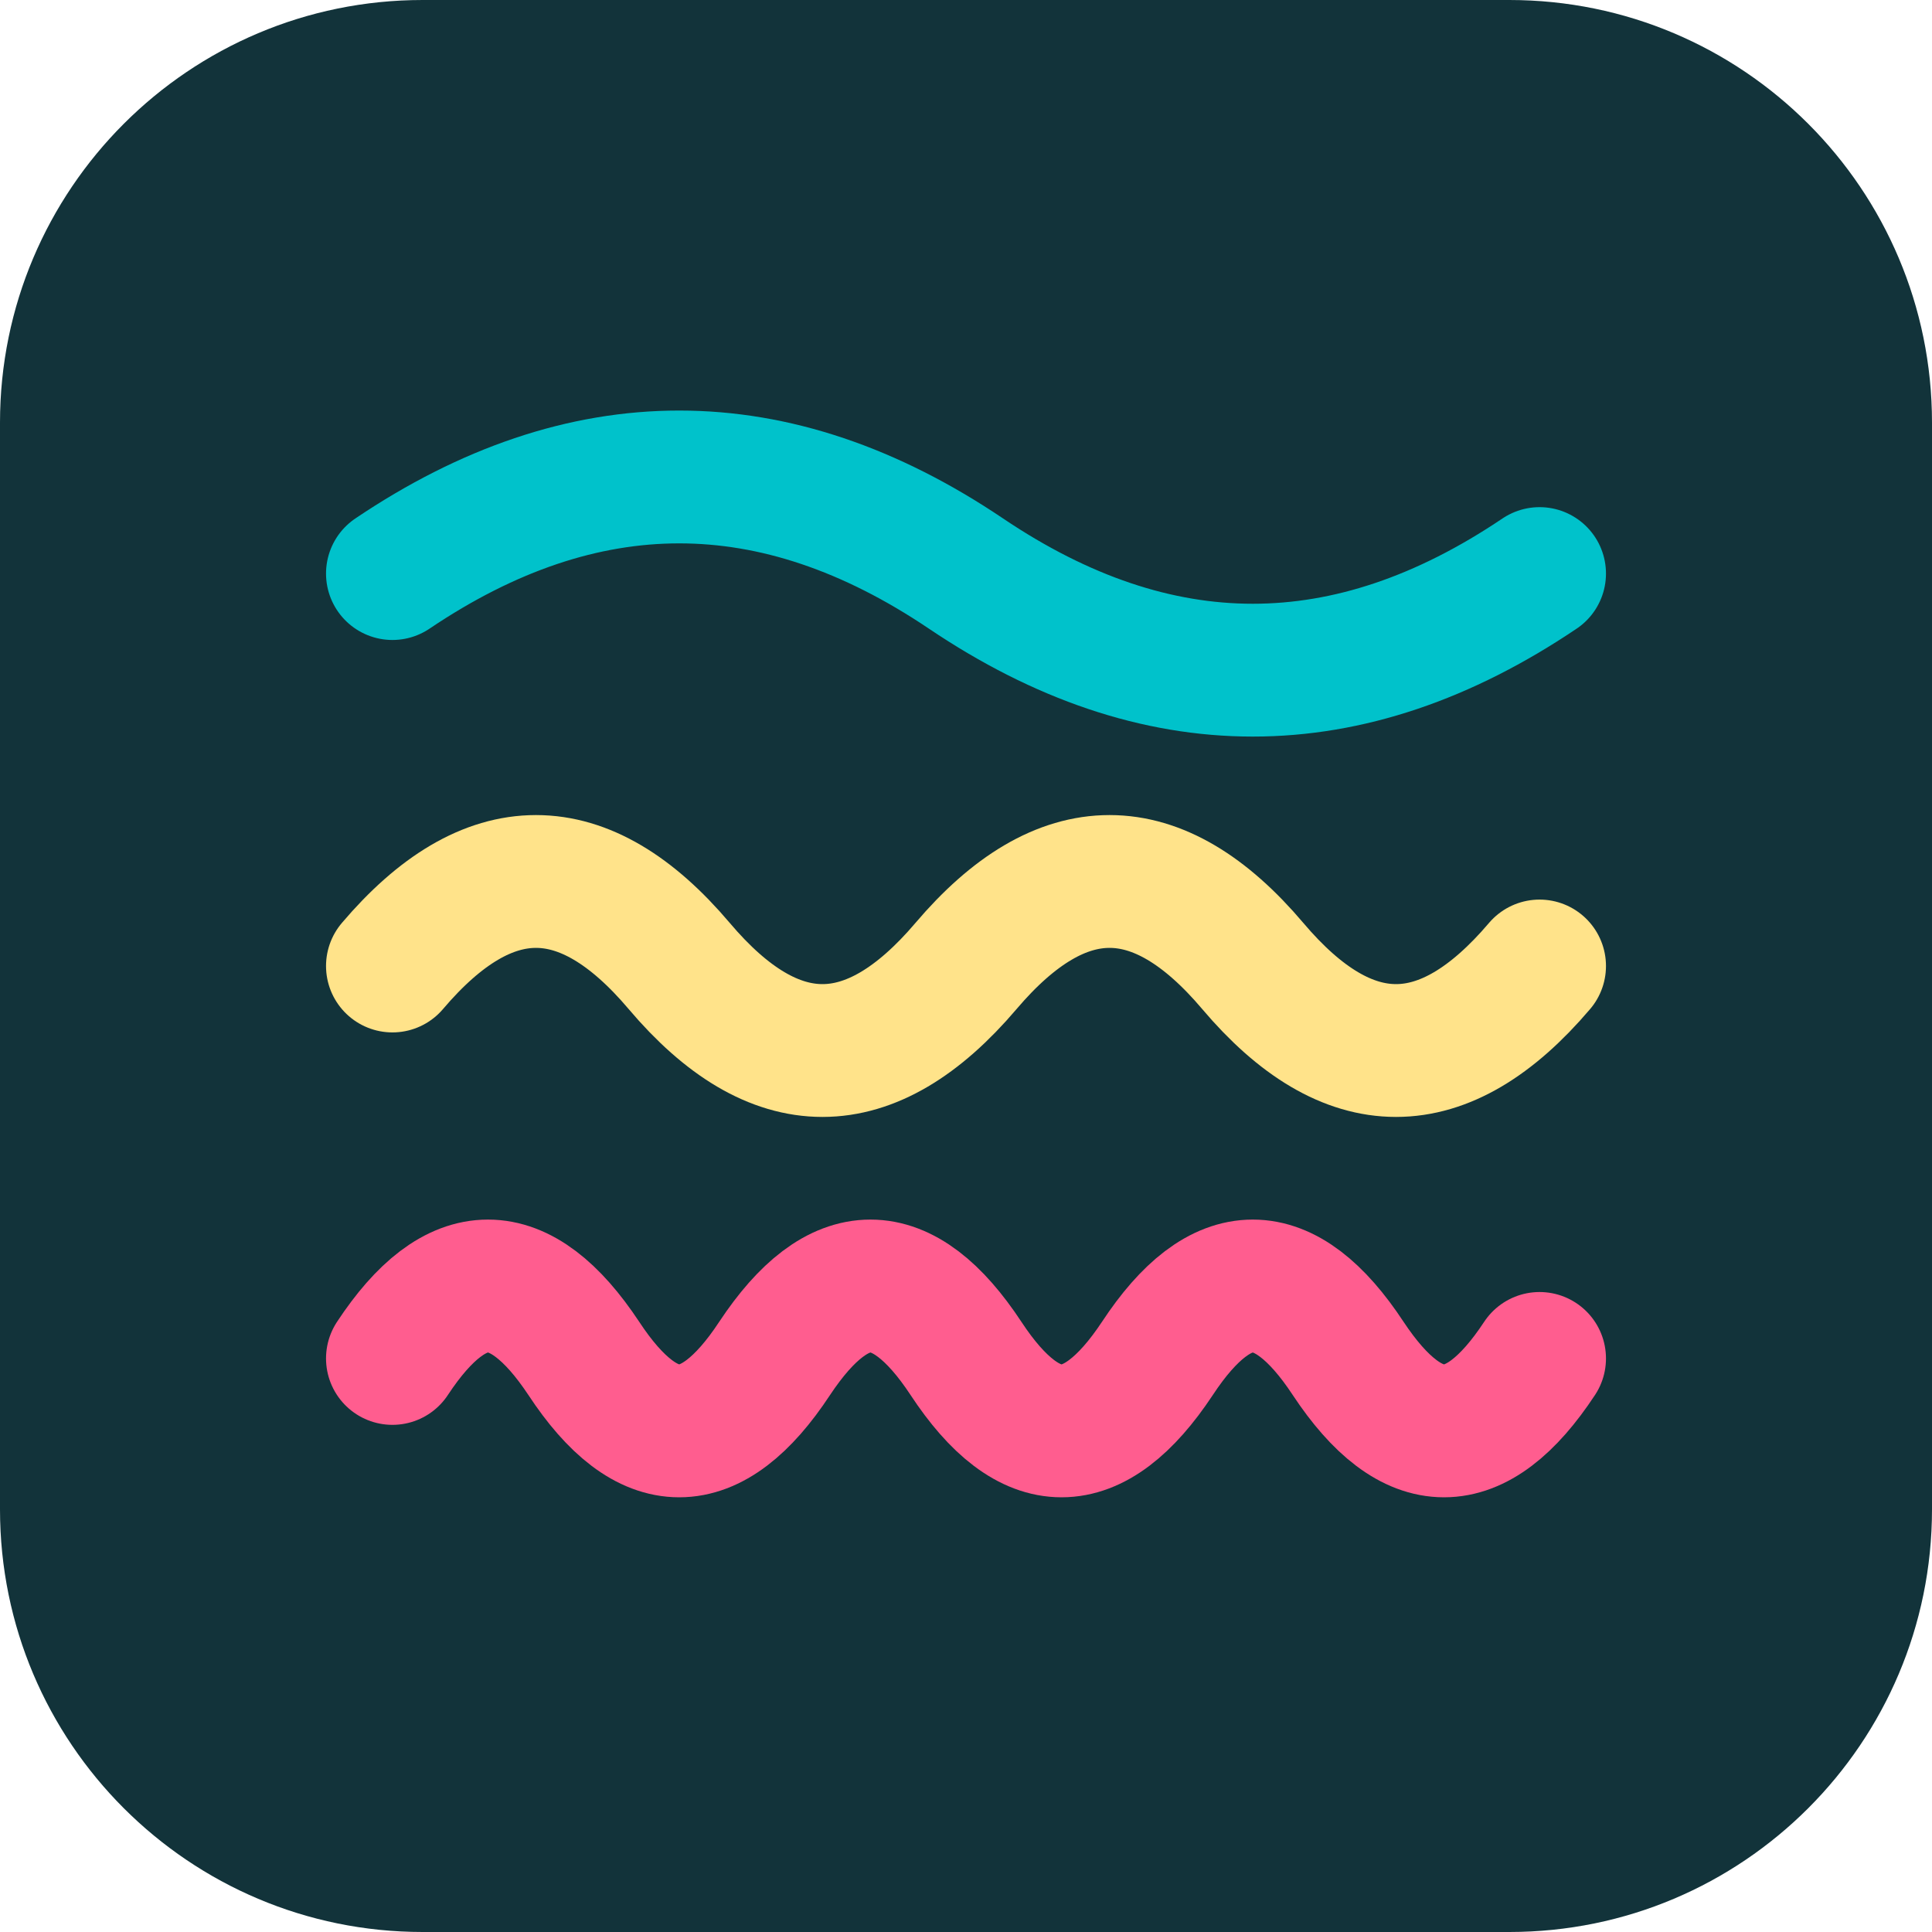
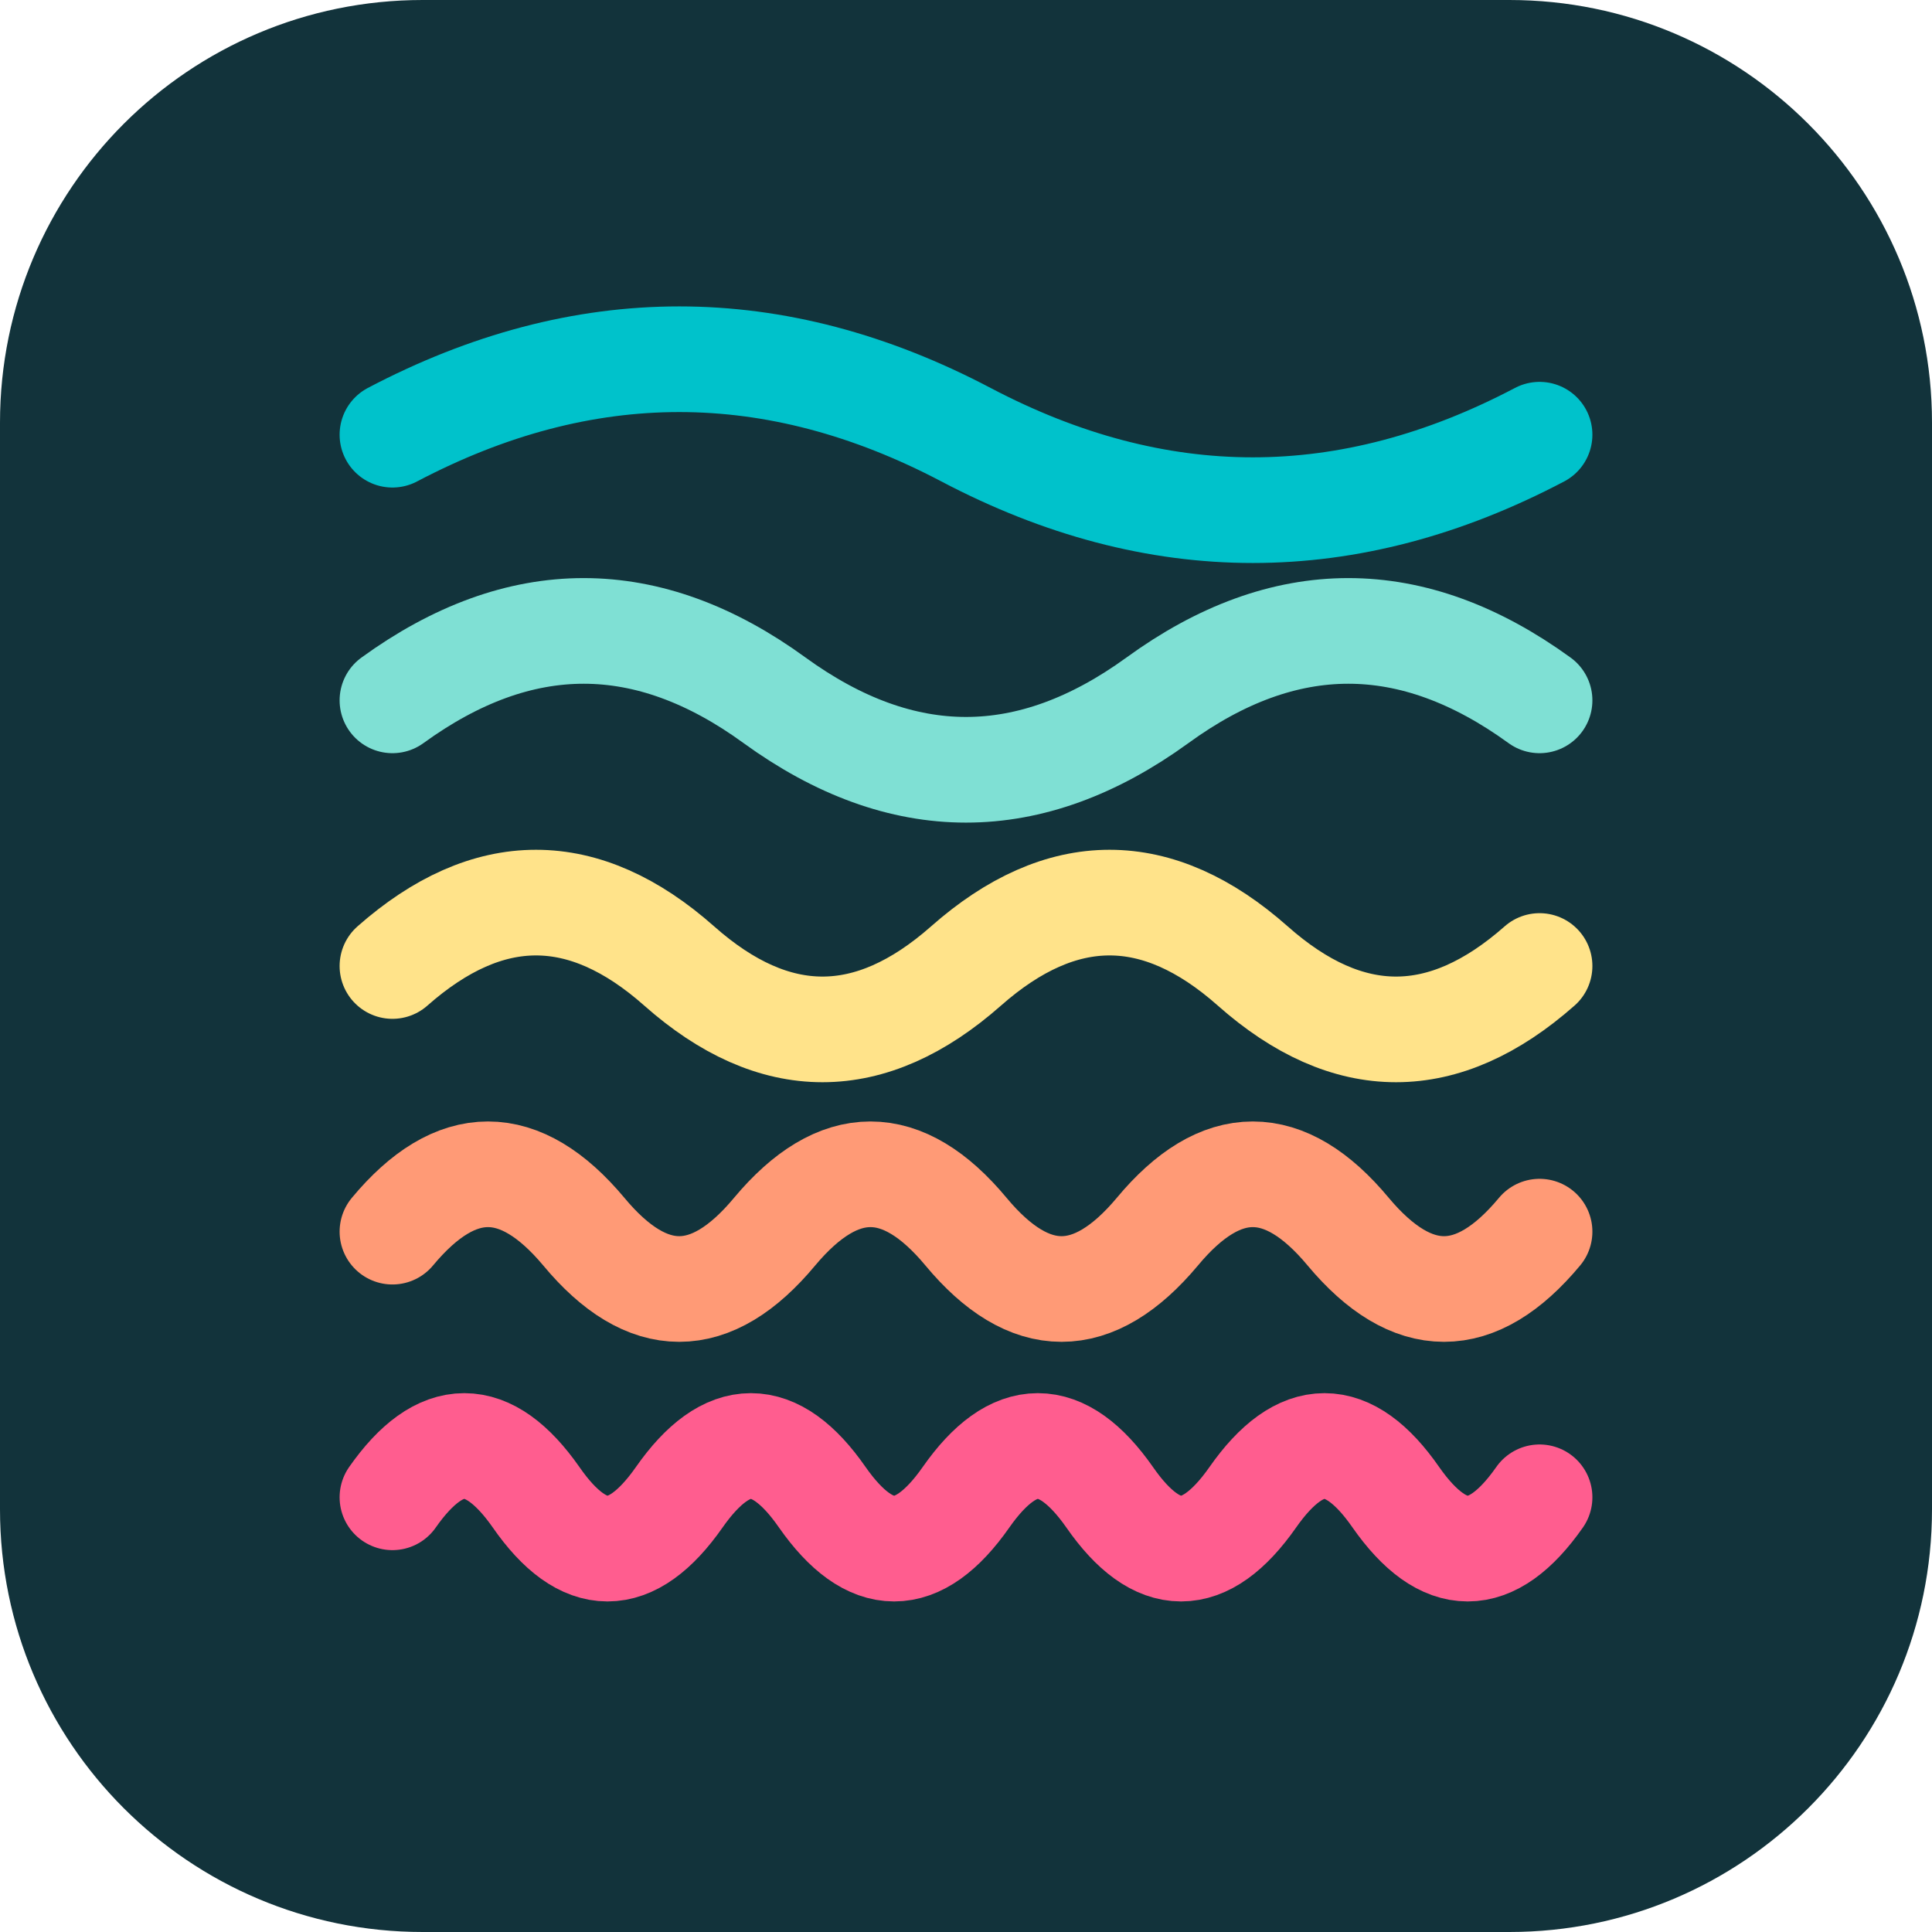
<svg xmlns="http://www.w3.org/2000/svg" viewBox="0 0 32 32">
-   <rect width="32" height="32" rx="7" fill="#12333A" />
-   <g fill="none" stroke-width="2.2" stroke-linecap="round" stroke-linejoin="round">
-     <path d="M6.5 9.5 Q11.25 6.30 16.00 9.5 Q20.75 12.70 25.50 9.5" stroke="#00C2CB" />
-     <path d="M6.5 16 Q8.88 13.20 11.25 16 Q13.62 18.80 16.00 16 Q18.38 13.20 20.75 16 Q23.12 18.80 25.50 16" stroke="#FFE38A" />
-     <path d="M6.5 22.5 Q8.08 20.10 9.67 22.5 Q11.25 24.90 12.83 22.5 Q14.42 20.10 16.00 22.5 Q17.58 24.90 19.17 22.5 Q20.75 20.10 22.33 22.5 Q23.92 24.90 25.50 22.5" stroke="#FF5D8F" />
+   <rect width="32" height="32" rx="7" fill="#12333B" />
+   <g fill="none" stroke-width="1.75" stroke-linecap="round" stroke-linejoin="round">
+     <path d="M6.5 7.2 Q11.25 4.70 16.00 7.2 Q20.75 9.70 25.50 7.2" stroke="#00C2CB" />
+     <path d="M6.5 11.6 Q9.67 9.30 12.83 11.6 Q16.00 13.90 19.17 11.6 Q22.33 9.30 25.50 11.6" stroke="#7FE0D4" />
+     <path d="M6.5 16 Q8.88 13.90 11.25 16 Q13.62 18.10 16.00 16 Q18.38 13.90 20.75 16 Q23.12 18.10 25.50 16" stroke="#FFE38A" />
+     <path d="M6.5 20.4 Q8.08 18.50 9.67 20.4 Q11.25 22.30 12.83 20.4 Q14.42 18.50 16.00 20.4 Q17.58 22.30 19.17 20.4 Q20.75 18.50 22.33 20.4 Q23.92 22.30 25.50 20.4" stroke="#FF9A76" />
+     <path d="M6.5 24.8 Q7.69 23.10 8.88 24.8 Q10.06 26.50 11.25 24.8 Q12.44 23.10 13.62 24.8 Q14.81 26.50 16.00 24.8 Q17.19 23.10 18.38 24.8 Q19.56 26.50 20.75 24.8 Q21.94 23.10 23.12 24.8 Q24.31 26.50 25.50 24.8" stroke="#FF5D8F" />
  </g>
</svg>
